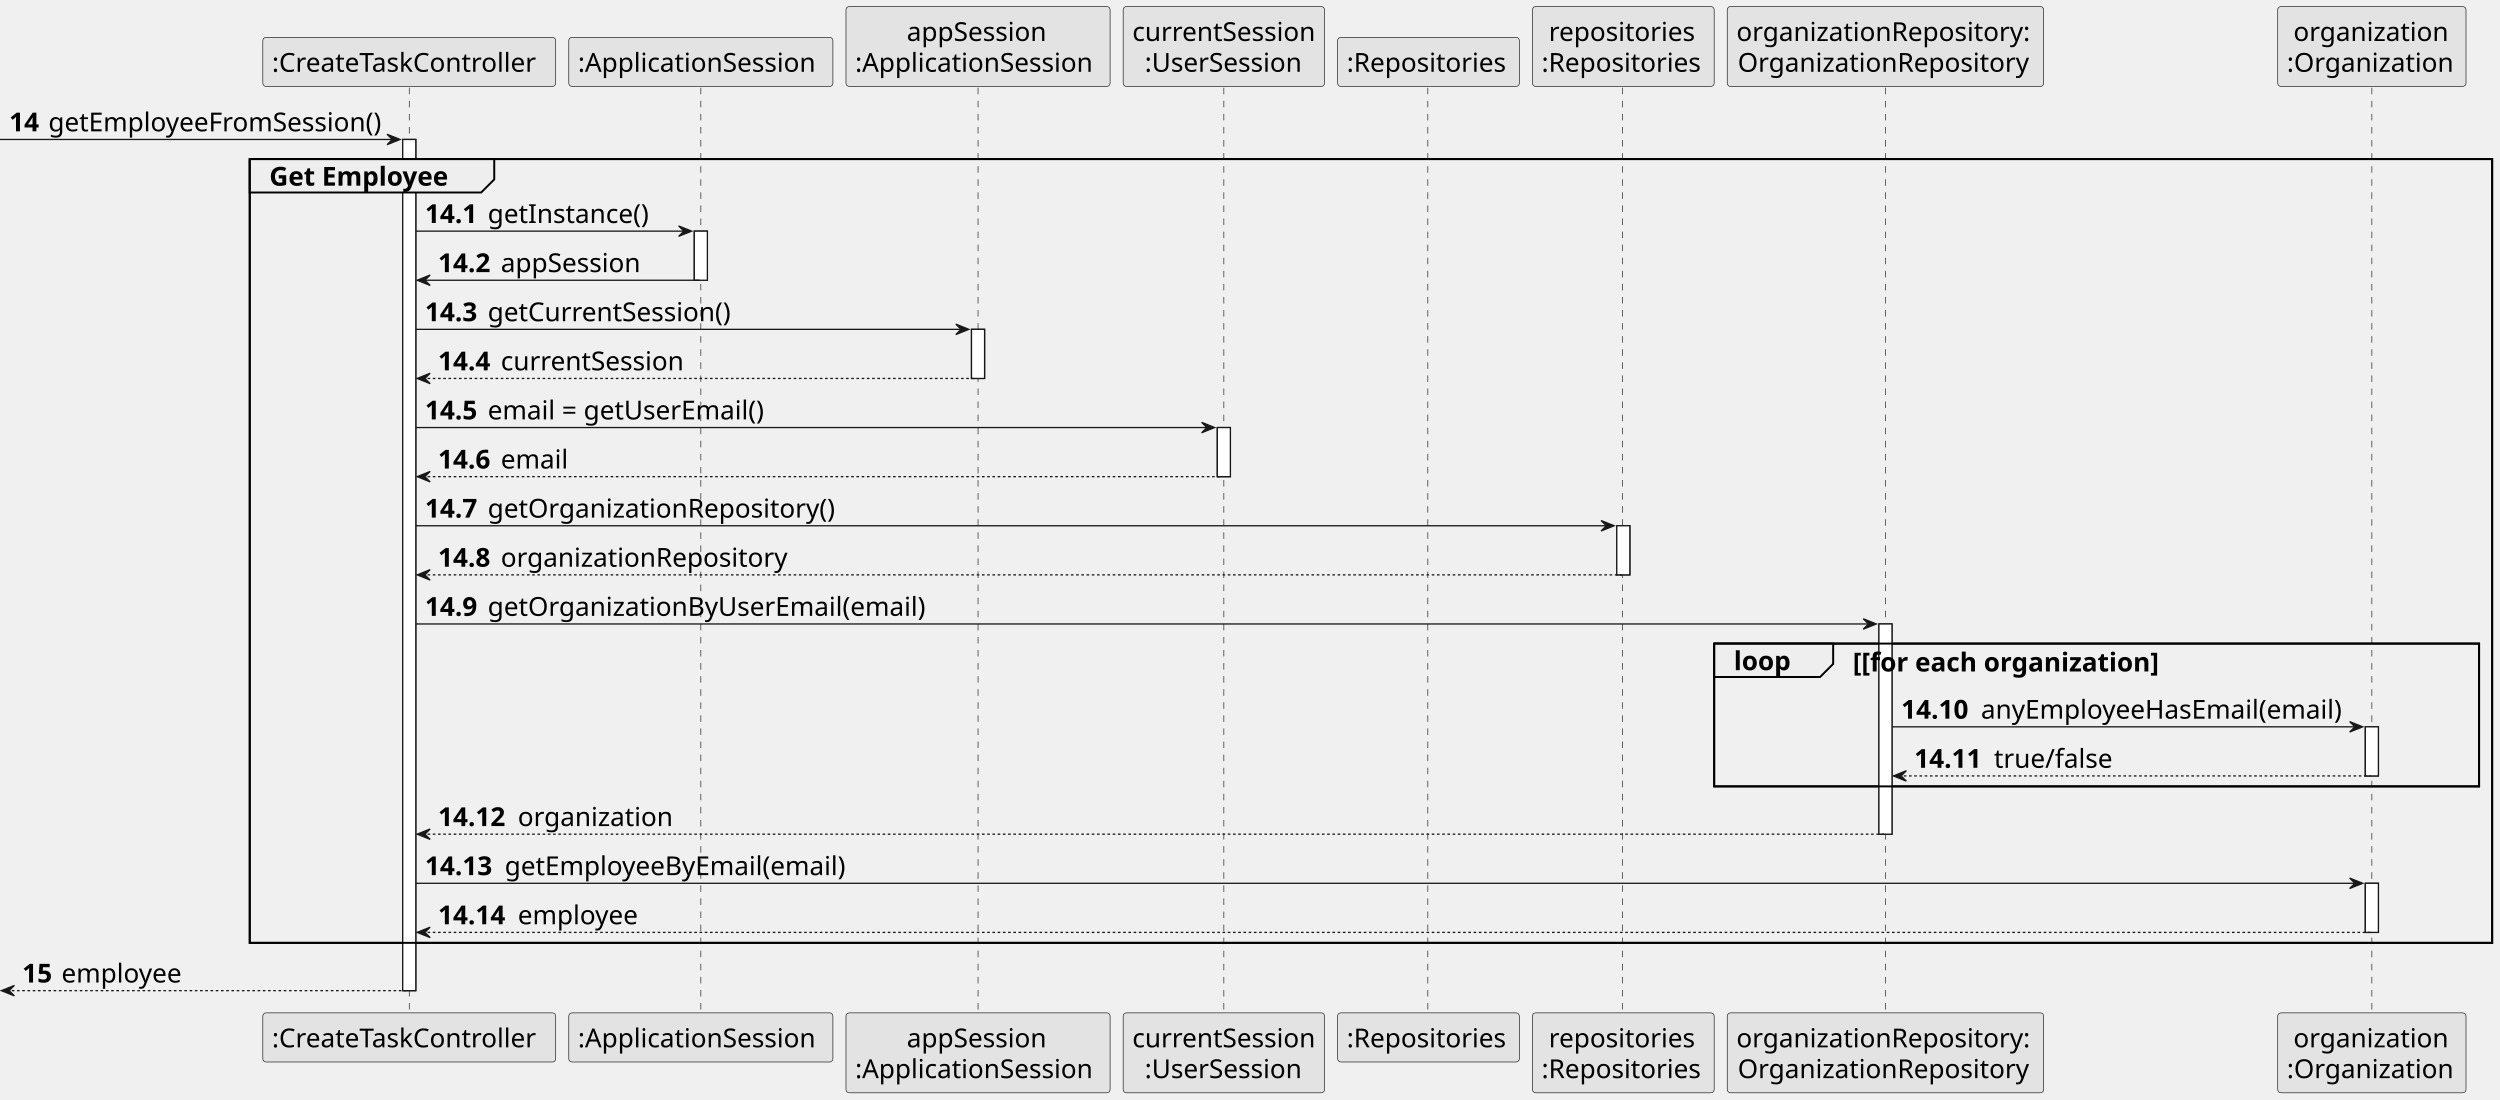
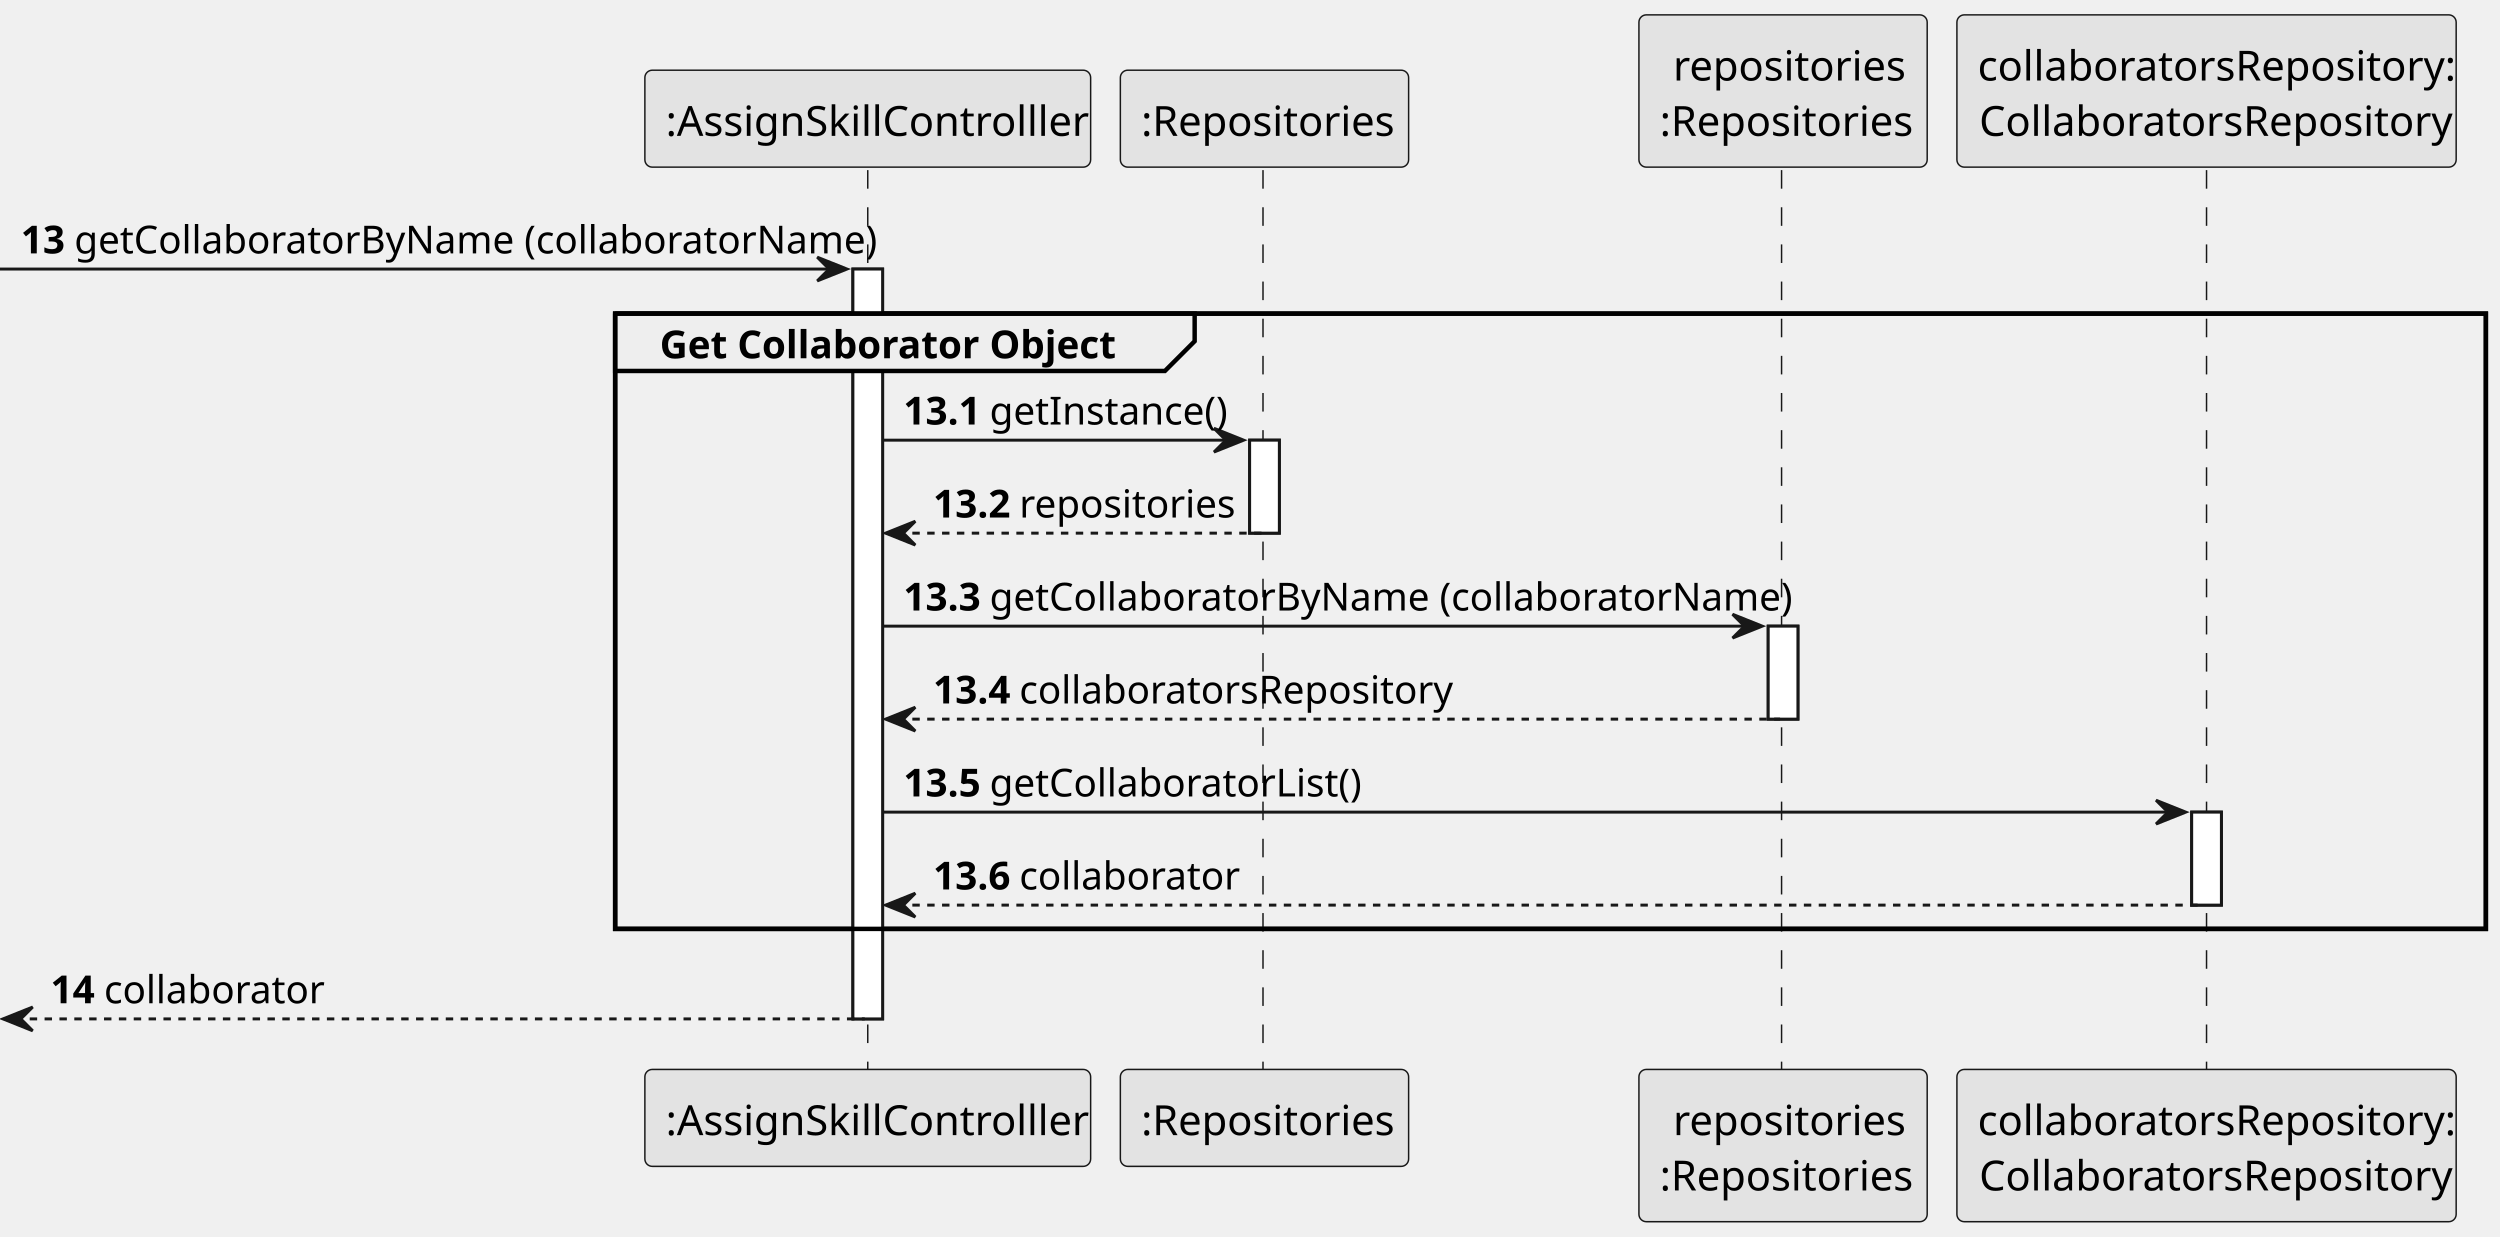
- <svg xmlns="http://www.w3.org/2000/svg" contentStyleType="text/css" height="841px" preserveAspectRatio="none" style="width:1912px;height:841px;background:#FFFFFF;" version="1.1" viewBox="0 0 1912 841" width="1912px" zoomAndPan="magnify">
+ <svg xmlns="http://www.w3.org/2000/svg" contentStyleType="text/css" height="333.6px" preserveAspectRatio="none" style="width:673px;height:333px;background:#FFFFFF;" version="1.1" viewBox="0 0 673 333" width="673.6px" zoomAndPan="magnify">
  <defs />
  <g>
-     <rect fill="#FFFFFF" height="650.984" style="stroke:#181818;stroke-width:1.0;" width="10" x="308" y="106.664" />
-     <rect fill="#FFFFFF" height="37.555" style="stroke:#181818;stroke-width:1.0;" width="10" x="531" y="176.773" />
-     <rect fill="#FFFFFF" height="37.555" style="stroke:#181818;stroke-width:1.0;" width="10" x="743" y="251.883" />
-     <rect fill="#FFFFFF" height="37.555" style="stroke:#181818;stroke-width:1.0;" width="10" x="931" y="326.992" />
-     <rect fill="#FFFFFF" height="37.555" style="stroke:#181818;stroke-width:1.0;" width="10" x="1236.5" y="402.102" />
-     <rect fill="#FFFFFF" height="160.773" style="stroke:#181818;stroke-width:1.0;" width="10" x="1437" y="477.211" />
-     <rect fill="#FFFFFF" height="37.555" style="stroke:#181818;stroke-width:1.0;" width="10" x="1809" y="555.875" />
-     <rect fill="#FFFFFF" height="37.555" style="stroke:#181818;stroke-width:1.0;" width="10" x="1809" y="675.539" />
-     <rect fill="none" height="599.43" style="stroke:#000000;stroke-width:1.5;" width="1715" x="191" y="121.664" />
-     <rect fill="none" height="109.219" style="stroke:#000000;stroke-width:1.5;" width="585" x="1311" y="492.211" />
-     <line style="stroke:#181818;stroke-width:0.5;stroke-dasharray:5.0,5.0;" x1="313" x2="313" y1="67.109" y2="775.648" />
-     <line style="stroke:#181818;stroke-width:0.5;stroke-dasharray:5.0,5.0;" x1="536" x2="536" y1="67.109" y2="775.648" />
-     <line style="stroke:#181818;stroke-width:0.5;stroke-dasharray:5.0,5.0;" x1="748" x2="748" y1="67.109" y2="775.648" />
-     <line style="stroke:#181818;stroke-width:0.5;stroke-dasharray:5.0,5.0;" x1="936" x2="936" y1="67.109" y2="775.648" />
-     <line style="stroke:#181818;stroke-width:0.5;stroke-dasharray:5.0,5.0;" x1="1092" x2="1092" y1="67.109" y2="775.648" />
-     <line style="stroke:#181818;stroke-width:0.5;stroke-dasharray:5.0,5.0;" x1="1241" x2="1241" y1="67.109" y2="775.648" />
-     <line style="stroke:#181818;stroke-width:0.5;stroke-dasharray:5.0,5.0;" x1="1442" x2="1442" y1="67.109" y2="775.648" />
-     <line style="stroke:#181818;stroke-width:0.5;stroke-dasharray:5.0,5.0;" x1="1814" x2="1814" y1="67.109" y2="775.648" />
-     <rect fill="#E3E3E3" height="37.555" rx="2.5" ry="2.5" style="stroke:#181818;stroke-width:0.5;" width="224" x="201" y="28.555" />
-     <text fill="#000000" font-family="sans-serif" font-size="20" lengthAdjust="spacing" textLength="210" x="208" y="54.891">:CreateTaskController</text>
-     <rect fill="#E3E3E3" height="37.555" rx="2.5" ry="2.5" style="stroke:#181818;stroke-width:0.5;" width="224" x="201" y="774.648" />
-     <text fill="#000000" font-family="sans-serif" font-size="20" lengthAdjust="spacing" textLength="210" x="208" y="800.984">:CreateTaskController</text>
-     <rect fill="#E3E3E3" height="37.555" rx="2.5" ry="2.5" style="stroke:#181818;stroke-width:0.5;" width="202" x="435" y="28.555" />
-     <text fill="#000000" font-family="sans-serif" font-size="20" lengthAdjust="spacing" textLength="188" x="442" y="54.891">:ApplicationSession</text>
-     <rect fill="#E3E3E3" height="37.555" rx="2.5" ry="2.5" style="stroke:#181818;stroke-width:0.5;" width="202" x="435" y="774.648" />
-     <text fill="#000000" font-family="sans-serif" font-size="20" lengthAdjust="spacing" textLength="188" x="442" y="800.984">:ApplicationSession</text>
-     <rect fill="#E3E3E3" height="61.109" rx="2.5" ry="2.5" style="stroke:#181818;stroke-width:0.5;" width="202" x="647" y="5" />
-     <text fill="#000000" font-family="sans-serif" font-size="20" lengthAdjust="spacing" textLength="109" x="693.5" y="31.336">appSession</text>
-     <text fill="#000000" font-family="sans-serif" font-size="20" lengthAdjust="spacing" textLength="188" x="654" y="54.891">:ApplicationSession</text>
-     <rect fill="#E3E3E3" height="61.109" rx="2.5" ry="2.5" style="stroke:#181818;stroke-width:0.5;" width="202" x="647" y="774.648" />
-     <text fill="#000000" font-family="sans-serif" font-size="20" lengthAdjust="spacing" textLength="109" x="693.5" y="800.984">appSession</text>
-     <text fill="#000000" font-family="sans-serif" font-size="20" lengthAdjust="spacing" textLength="188" x="654" y="824.539">:ApplicationSession</text>
-     <rect fill="#E3E3E3" height="61.109" rx="2.5" ry="2.5" style="stroke:#181818;stroke-width:0.5;" width="154" x="859" y="5" />
-     <text fill="#000000" font-family="sans-serif" font-size="20" lengthAdjust="spacing" textLength="140" x="866" y="31.336">currentSession</text>
-     <text fill="#000000" font-family="sans-serif" font-size="20" lengthAdjust="spacing" textLength="121" x="875.5" y="54.891">:UserSession</text>
-     <rect fill="#E3E3E3" height="61.109" rx="2.5" ry="2.5" style="stroke:#181818;stroke-width:0.5;" width="154" x="859" y="774.648" />
-     <text fill="#000000" font-family="sans-serif" font-size="20" lengthAdjust="spacing" textLength="140" x="866" y="800.984">currentSession</text>
-     <text fill="#000000" font-family="sans-serif" font-size="20" lengthAdjust="spacing" textLength="121" x="875.5" y="824.539">:UserSession</text>
-     <rect fill="#E3E3E3" height="37.555" rx="2.5" ry="2.5" style="stroke:#181818;stroke-width:0.5;" width="139" x="1023" y="28.555" />
-     <text fill="#000000" font-family="sans-serif" font-size="20" lengthAdjust="spacing" textLength="125" x="1030" y="54.891">:Repositories</text>
-     <rect fill="#E3E3E3" height="37.555" rx="2.5" ry="2.5" style="stroke:#181818;stroke-width:0.5;" width="139" x="1023" y="774.648" />
-     <text fill="#000000" font-family="sans-serif" font-size="20" lengthAdjust="spacing" textLength="125" x="1030" y="800.984">:Repositories</text>
-     <rect fill="#E3E3E3" height="61.109" rx="2.5" ry="2.5" style="stroke:#181818;stroke-width:0.5;" width="139" x="1172" y="5" />
-     <text fill="#000000" font-family="sans-serif" font-size="20" lengthAdjust="spacing" textLength="114" x="1184.5" y="31.336">repositories</text>
-     <text fill="#000000" font-family="sans-serif" font-size="20" lengthAdjust="spacing" textLength="125" x="1179" y="54.891">:Repositories</text>
-     <rect fill="#E3E3E3" height="61.109" rx="2.5" ry="2.5" style="stroke:#181818;stroke-width:0.5;" width="139" x="1172" y="774.648" />
-     <text fill="#000000" font-family="sans-serif" font-size="20" lengthAdjust="spacing" textLength="114" x="1184.5" y="800.984">repositories</text>
-     <text fill="#000000" font-family="sans-serif" font-size="20" lengthAdjust="spacing" textLength="125" x="1179" y="824.539">:Repositories</text>
-     <rect fill="#E3E3E3" height="61.109" rx="2.5" ry="2.5" style="stroke:#181818;stroke-width:0.5;" width="242" x="1321" y="5" />
-     <text fill="#000000" font-family="sans-serif" font-size="20" lengthAdjust="spacing" textLength="228" x="1328" y="31.336">organizationRepository:</text>
-     <text fill="#000000" font-family="sans-serif" font-size="20" lengthAdjust="spacing" textLength="226" x="1329" y="54.891">OrganizationRepository</text>
-     <rect fill="#E3E3E3" height="61.109" rx="2.5" ry="2.5" style="stroke:#181818;stroke-width:0.5;" width="242" x="1321" y="774.648" />
-     <text fill="#000000" font-family="sans-serif" font-size="20" lengthAdjust="spacing" textLength="228" x="1328" y="800.984">organizationRepository:</text>
-     <text fill="#000000" font-family="sans-serif" font-size="20" lengthAdjust="spacing" textLength="226" x="1329" y="824.539">OrganizationRepository</text>
-     <rect fill="#E3E3E3" height="61.109" rx="2.5" ry="2.5" style="stroke:#181818;stroke-width:0.5;" width="144" x="1742" y="5" />
-     <text fill="#000000" font-family="sans-serif" font-size="20" lengthAdjust="spacing" textLength="120" x="1754" y="31.336">organization</text>
-     <text fill="#000000" font-family="sans-serif" font-size="20" lengthAdjust="spacing" textLength="130" x="1749" y="54.891">:Organization</text>
-     <rect fill="#E3E3E3" height="61.109" rx="2.5" ry="2.5" style="stroke:#181818;stroke-width:0.5;" width="144" x="1742" y="774.648" />
-     <text fill="#000000" font-family="sans-serif" font-size="20" lengthAdjust="spacing" textLength="120" x="1754" y="800.984">organization</text>
-     <text fill="#000000" font-family="sans-serif" font-size="20" lengthAdjust="spacing" textLength="130" x="1749" y="824.539">:Organization</text>
-     <rect fill="#FFFFFF" height="650.984" style="stroke:#181818;stroke-width:1.0;" width="10" x="308" y="106.664" />
-     <rect fill="#FFFFFF" height="37.555" style="stroke:#181818;stroke-width:1.0;" width="10" x="531" y="176.773" />
-     <rect fill="#FFFFFF" height="37.555" style="stroke:#181818;stroke-width:1.0;" width="10" x="743" y="251.883" />
-     <rect fill="#FFFFFF" height="37.555" style="stroke:#181818;stroke-width:1.0;" width="10" x="931" y="326.992" />
-     <rect fill="#FFFFFF" height="37.555" style="stroke:#181818;stroke-width:1.0;" width="10" x="1236.5" y="402.102" />
-     <rect fill="#FFFFFF" height="160.773" style="stroke:#181818;stroke-width:1.0;" width="10" x="1437" y="477.211" />
-     <rect fill="#FFFFFF" height="37.555" style="stroke:#181818;stroke-width:1.0;" width="10" x="1809" y="555.875" />
-     <rect fill="#FFFFFF" height="37.555" style="stroke:#181818;stroke-width:1.0;" width="10" x="1809" y="675.539" />
-     <polygon fill="#181818" points="296,102.664,306,106.664,296,110.664,300,106.664" style="stroke:#181818;stroke-width:1.0;" />
-     <line style="stroke:#181818;stroke-width:1.0;" x1="0" x2="302" y1="106.664" y2="106.664" />
-     <text fill="#000000" font-family="sans-serif" font-size="20" font-weight="bold" lengthAdjust="spacing" textLength="26" x="7" y="100.445">14</text>
-     <text fill="#000000" font-family="sans-serif" font-size="20" lengthAdjust="spacing" textLength="259" x="37" y="100.445">getEmployeeFromSession()</text>
-     <path d="M191,121.664 L378,121.664 L378,137.219 L368,147.219 L191,147.219 L191,121.664 " fill="#EEEEEE" style="stroke:#000000;stroke-width:1.5;" />
-     <rect fill="none" height="599.43" style="stroke:#000000;stroke-width:1.5;" width="1715" x="191" y="121.664" />
-     <text fill="#000000" font-family="sans-serif" font-size="20" font-weight="bold" lengthAdjust="spacing" textLength="142" x="206" y="142">Get Employee</text>
-     <polygon fill="#181818" points="519,172.773,529,176.773,519,180.773,523,176.773" style="stroke:#181818;stroke-width:1.0;" />
-     <line style="stroke:#181818;stroke-width:1.0;" x1="318" x2="525" y1="176.773" y2="176.773" />
-     <text fill="#000000" font-family="sans-serif" font-size="20" font-weight="bold" lengthAdjust="spacing" textLength="44" x="325" y="170.555">14.1</text>
-     <text fill="#000000" font-family="sans-serif" font-size="20" lengthAdjust="spacing" textLength="123" x="373" y="170.555">getInstance()</text>
-     <polygon fill="#181818" points="329,210.328,319,214.328,329,218.328,325,214.328" style="stroke:#181818;stroke-width:1.0;" />
-     <line style="stroke:#181818;stroke-width:1.0;" x1="323" x2="535" y1="214.328" y2="214.328" />
-     <text fill="#000000" font-family="sans-serif" font-size="20" font-weight="bold" lengthAdjust="spacing" textLength="44" x="335" y="208.109">14.2</text>
-     <text fill="#000000" font-family="sans-serif" font-size="20" lengthAdjust="spacing" textLength="109" x="383" y="208.109">appSession</text>
-     <polygon fill="#181818" points="731,247.883,741,251.883,731,255.883,735,251.883" style="stroke:#181818;stroke-width:1.0;" />
-     <line style="stroke:#181818;stroke-width:1.0;" x1="318" x2="737" y1="251.883" y2="251.883" />
-     <text fill="#000000" font-family="sans-serif" font-size="20" font-weight="bold" lengthAdjust="spacing" textLength="44" x="325" y="245.664">14.3</text>
-     <text fill="#000000" font-family="sans-serif" font-size="20" lengthAdjust="spacing" textLength="188" x="373" y="245.664">getCurrentSession()</text>
-     <polygon fill="#181818" points="329,285.438,319,289.438,329,293.438,325,289.438" style="stroke:#181818;stroke-width:1.0;" />
-     <line style="stroke:#181818;stroke-width:1.0;stroke-dasharray:2.0,2.0;" x1="323" x2="747" y1="289.438" y2="289.438" />
-     <text fill="#000000" font-family="sans-serif" font-size="20" font-weight="bold" lengthAdjust="spacing" textLength="44" x="335" y="283.219">14.4</text>
-     <text fill="#000000" font-family="sans-serif" font-size="20" lengthAdjust="spacing" textLength="140" x="383" y="283.219">currentSession</text>
-     <polygon fill="#181818" points="919,322.992,929,326.992,919,330.992,923,326.992" style="stroke:#181818;stroke-width:1.0;" />
-     <line style="stroke:#181818;stroke-width:1.0;" x1="318" x2="925" y1="326.992" y2="326.992" />
-     <text fill="#000000" font-family="sans-serif" font-size="20" font-weight="bold" lengthAdjust="spacing" textLength="44" x="325" y="320.773">14.5</text>
-     <text fill="#000000" font-family="sans-serif" font-size="20" lengthAdjust="spacing" textLength="221" x="373" y="320.773">email = getUserEmail()</text>
-     <polygon fill="#181818" points="329,360.547,319,364.547,329,368.547,325,364.547" style="stroke:#181818;stroke-width:1.0;" />
-     <line style="stroke:#181818;stroke-width:1.0;stroke-dasharray:2.0,2.0;" x1="323" x2="935" y1="364.547" y2="364.547" />
-     <text fill="#000000" font-family="sans-serif" font-size="20" font-weight="bold" lengthAdjust="spacing" textLength="44" x="335" y="358.328">14.6</text>
-     <text fill="#000000" font-family="sans-serif" font-size="20" lengthAdjust="spacing" textLength="53" x="383" y="358.328">email</text>
-     <polygon fill="#181818" points="1224.5,398.102,1234.5,402.102,1224.5,406.102,1228.5,402.102" style="stroke:#181818;stroke-width:1.0;" />
-     <line style="stroke:#181818;stroke-width:1.0;" x1="318" x2="1230.5" y1="402.102" y2="402.102" />
-     <text fill="#000000" font-family="sans-serif" font-size="20" font-weight="bold" lengthAdjust="spacing" textLength="44" x="325" y="395.883">14.7</text>
-     <text fill="#000000" font-family="sans-serif" font-size="20" lengthAdjust="spacing" textLength="270" x="373" y="395.883">getOrganizationRepository()</text>
-     <polygon fill="#181818" points="329,435.656,319,439.656,329,443.656,325,439.656" style="stroke:#181818;stroke-width:1.0;" />
-     <line style="stroke:#181818;stroke-width:1.0;stroke-dasharray:2.0,2.0;" x1="323" x2="1240.5" y1="439.656" y2="439.656" />
-     <text fill="#000000" font-family="sans-serif" font-size="20" font-weight="bold" lengthAdjust="spacing" textLength="44" x="335" y="433.438">14.8</text>
-     <text fill="#000000" font-family="sans-serif" font-size="20" lengthAdjust="spacing" textLength="222" x="383" y="433.438">organizationRepository</text>
-     <polygon fill="#181818" points="1425,473.211,1435,477.211,1425,481.211,1429,477.211" style="stroke:#181818;stroke-width:1.0;" />
-     <line style="stroke:#181818;stroke-width:1.0;" x1="318" x2="1431" y1="477.211" y2="477.211" />
-     <text fill="#000000" font-family="sans-serif" font-size="20" font-weight="bold" lengthAdjust="spacing" textLength="44" x="325" y="470.992">14.9</text>
-     <text fill="#000000" font-family="sans-serif" font-size="20" lengthAdjust="spacing" textLength="339" x="373" y="470.992">getOrganizationByUserEmail(email)</text>
-     <path d="M1311,492.211 L1402,492.211 L1402,507.766 L1392,517.766 L1311,517.766 L1311,492.211 " fill="#EEEEEE" style="stroke:#000000;stroke-width:1.5;" />
-     <rect fill="none" height="109.219" style="stroke:#000000;stroke-width:1.5;" width="585" x="1311" y="492.211" />
-     <text fill="#000000" font-family="sans-serif" font-size="20" font-weight="bold" lengthAdjust="spacing" textLength="46" x="1326" y="512.547">loop</text>
-     <text fill="#000000" font-family="sans-serif" font-size="20" font-weight="bold" lengthAdjust="spacing" textLength="245" x="1417" y="513.547">[[for each organization]</text>
-     <polygon fill="#181818" points="1797,551.875,1807,555.875,1797,559.875,1801,555.875" style="stroke:#181818;stroke-width:1.0;" />
-     <line style="stroke:#181818;stroke-width:1.0;" x1="1447" x2="1803" y1="555.875" y2="555.875" />
-     <text fill="#000000" font-family="sans-serif" font-size="20" font-weight="bold" lengthAdjust="spacing" textLength="57" x="1454" y="549.656">14.10</text>
-     <text fill="#000000" font-family="sans-serif" font-size="20" lengthAdjust="spacing" textLength="282" x="1515" y="549.656">anyEmployeeHasEmail(email)</text>
-     <polygon fill="#181818" points="1458,589.43,1448,593.43,1458,597.43,1454,593.43" style="stroke:#181818;stroke-width:1.0;" />
-     <line style="stroke:#181818;stroke-width:1.0;stroke-dasharray:2.0,2.0;" x1="1452" x2="1813" y1="593.43" y2="593.43" />
-     <text fill="#000000" font-family="sans-serif" font-size="20" font-weight="bold" lengthAdjust="spacing" textLength="57" x="1464" y="587.211">14.11</text>
-     <text fill="#000000" font-family="sans-serif" font-size="20" lengthAdjust="spacing" textLength="93" x="1525" y="587.211">true/false</text>
-     <polygon fill="#181818" points="329,633.984,319,637.984,329,641.984,325,637.984" style="stroke:#181818;stroke-width:1.0;" />
-     <line style="stroke:#181818;stroke-width:1.0;stroke-dasharray:2.0,2.0;" x1="323" x2="1441" y1="637.984" y2="637.984" />
-     <text fill="#000000" font-family="sans-serif" font-size="20" font-weight="bold" lengthAdjust="spacing" textLength="57" x="335" y="631.766">14.12</text>
-     <text fill="#000000" font-family="sans-serif" font-size="20" lengthAdjust="spacing" textLength="120" x="396" y="631.766">organization</text>
-     <polygon fill="#181818" points="1797,671.539,1807,675.539,1797,679.539,1801,675.539" style="stroke:#181818;stroke-width:1.0;" />
-     <line style="stroke:#181818;stroke-width:1.0;" x1="318" x2="1803" y1="675.539" y2="675.539" />
-     <text fill="#000000" font-family="sans-serif" font-size="20" font-weight="bold" lengthAdjust="spacing" textLength="57" x="325" y="669.32">14.13</text>
-     <text fill="#000000" font-family="sans-serif" font-size="20" lengthAdjust="spacing" textLength="265" x="386" y="669.32">getEmployeeByEmail(email)</text>
-     <polygon fill="#181818" points="329,709.094,319,713.094,329,717.094,325,713.094" style="stroke:#181818;stroke-width:1.0;" />
-     <line style="stroke:#181818;stroke-width:1.0;stroke-dasharray:2.0,2.0;" x1="323" x2="1813" y1="713.094" y2="713.094" />
-     <text fill="#000000" font-family="sans-serif" font-size="20" font-weight="bold" lengthAdjust="spacing" textLength="57" x="335" y="706.875">14.14</text>
-     <text fill="#000000" font-family="sans-serif" font-size="20" lengthAdjust="spacing" textLength="93" x="396" y="706.875">employee</text>
-     <polygon fill="#181818" points="11,753.648,1,757.648,11,761.648,7,757.648" style="stroke:#181818;stroke-width:1.0;" />
-     <line style="stroke:#181818;stroke-width:1.0;stroke-dasharray:2.0,2.0;" x1="5" x2="312" y1="757.648" y2="757.648" />
-     <text fill="#000000" font-family="sans-serif" font-size="20" font-weight="bold" lengthAdjust="spacing" textLength="26" x="17" y="751.43">15</text>
-     <text fill="#000000" font-family="sans-serif" font-size="20" lengthAdjust="spacing" textLength="93" x="47" y="751.43">employee</text>
+     <rect fill="#FFFFFF" height="201.863" style="stroke:#181818;stroke-width:0.8;" width="8" x="229.6" y="72.427" />
+     <rect fill="#FFFFFF" height="25.033" style="stroke:#181818;stroke-width:0.8;" width="8" x="336.4" y="118.492" />
+     <rect fill="#FFFFFF" height="25.033" style="stroke:#181818;stroke-width:0.8;" width="8" x="476" y="168.558" />
+     <rect fill="#FFFFFF" height="25.033" style="stroke:#181818;stroke-width:0.8;" width="8" x="590" y="218.623" />
+     <rect fill="none" height="165.63" style="stroke:#000000;stroke-width:1.2;" width="503.6" x="165.6" y="84.427" />
+     <line style="stroke:#181818;stroke-width:0.4;stroke-dasharray:5.0,5.0;" x1="233.6" x2="233.6" y1="45.794" y2="288.689" />
+     <line style="stroke:#181818;stroke-width:0.4;stroke-dasharray:5.0,5.0;" x1="340" x2="340" y1="45.794" y2="288.689" />
+     <line style="stroke:#181818;stroke-width:0.4;stroke-dasharray:5.0,5.0;" x1="479.6" x2="479.6" y1="45.794" y2="288.689" />
+     <line style="stroke:#181818;stroke-width:0.4;stroke-dasharray:5.0,5.0;" x1="594" x2="594" y1="45.794" y2="288.689" />
+     <rect fill="#E3E3E3" height="26.097" rx="2" ry="2" style="stroke:#181818;stroke-width:0.4;" width="120" x="173.6" y="18.897" />
+     <text fill="#000000" font-family="sans-serif" font-size="11.2" lengthAdjust="spacing" textLength="108.8" x="179.2" y="36.583">:AssignSkillControlller</text>
+     <rect fill="#E3E3E3" height="26.097" rx="2" ry="2" style="stroke:#181818;stroke-width:0.4;" width="120" x="173.6" y="287.889" />
+     <text fill="#000000" font-family="sans-serif" font-size="11.2" lengthAdjust="spacing" textLength="108.8" x="179.2" y="305.575">:AssignSkillControlller</text>
+     <rect fill="#E3E3E3" height="26.097" rx="2" ry="2" style="stroke:#181818;stroke-width:0.4;" width="77.6" x="301.6" y="18.897" />
+     <text fill="#000000" font-family="sans-serif" font-size="11.2" lengthAdjust="spacing" textLength="66.4" x="307.2" y="36.583">:Repositories</text>
+     <rect fill="#E3E3E3" height="26.097" rx="2" ry="2" style="stroke:#181818;stroke-width:0.4;" width="77.6" x="301.6" y="287.889" />
+     <text fill="#000000" font-family="sans-serif" font-size="11.2" lengthAdjust="spacing" textLength="66.4" x="307.2" y="305.575">:Repositories</text>
+     <rect fill="#E3E3E3" height="40.994" rx="2" ry="2" style="stroke:#181818;stroke-width:0.4;" width="77.6" x="441.2" y="4" />
+     <text fill="#000000" font-family="sans-serif" font-size="11.2" lengthAdjust="spacing" textLength="59.2" x="450.4" y="21.686">repositories</text>
+     <text fill="#000000" font-family="sans-serif" font-size="11.2" lengthAdjust="spacing" textLength="66.4" x="446.8" y="36.583">:Repositories</text>
+     <rect fill="#E3E3E3" height="40.994" rx="2" ry="2" style="stroke:#181818;stroke-width:0.4;" width="77.6" x="441.2" y="287.889" />
+     <text fill="#000000" font-family="sans-serif" font-size="11.2" lengthAdjust="spacing" textLength="59.2" x="450.4" y="305.575">repositories</text>
+     <text fill="#000000" font-family="sans-serif" font-size="11.2" lengthAdjust="spacing" textLength="66.4" x="446.8" y="320.472">:Repositories</text>
+     <rect fill="#E3E3E3" height="40.994" rx="2" ry="2" style="stroke:#181818;stroke-width:0.4;" width="134.4" x="526.8" y="4" />
+     <text fill="#000000" font-family="sans-serif" font-size="11.2" lengthAdjust="spacing" textLength="123.2" x="532.4" y="21.686">collaboratorsRepository:</text>
+     <text fill="#000000" font-family="sans-serif" font-size="11.2" lengthAdjust="spacing" textLength="122.4" x="532.8" y="36.583">CollaboratorsRepository</text>
+     <rect fill="#E3E3E3" height="40.994" rx="2" ry="2" style="stroke:#181818;stroke-width:0.4;" width="134.4" x="526.8" y="287.889" />
+     <text fill="#000000" font-family="sans-serif" font-size="11.2" lengthAdjust="spacing" textLength="123.2" x="532.4" y="305.575">collaboratorsRepository:</text>
+     <text fill="#000000" font-family="sans-serif" font-size="11.2" lengthAdjust="spacing" textLength="122.4" x="532.8" y="320.472">CollaboratorsRepository</text>
+     <rect fill="#FFFFFF" height="201.863" style="stroke:#181818;stroke-width:0.8;" width="8" x="229.6" y="72.427" />
+     <rect fill="#FFFFFF" height="25.033" style="stroke:#181818;stroke-width:0.8;" width="8" x="336.4" y="118.492" />
+     <rect fill="#FFFFFF" height="25.033" style="stroke:#181818;stroke-width:0.8;" width="8" x="476" y="168.558" />
+     <rect fill="#FFFFFF" height="25.033" style="stroke:#181818;stroke-width:0.8;" width="8" x="590" y="218.623" />
+     <polygon fill="#181818" points="220,69.227,228,72.427,220,75.627,223.2,72.427" style="stroke:#181818;stroke-width:0.8;" />
+     <line style="stroke:#181818;stroke-width:0.8;" x1="0" x2="224.8" y1="72.427" y2="72.427" />
+     <text fill="#000000" font-family="sans-serif" font-size="10.4" font-weight="bold" lengthAdjust="spacing" textLength="11.2" x="5.6" y="68.216">13</text>
+     <text fill="#000000" font-family="sans-serif" font-size="10.4" lengthAdjust="spacing" textLength="200" x="20" y="68.216">getCollaboratorByName (collaboratorName)</text>
+     <path d="M165.6,84.427 L321.6,84.427 L321.6,91.859 L313.6,99.859 L165.6,99.859 L165.6,84.427 " fill="#EEEEEE" style="stroke:#000000;stroke-width:1.2;" />
+     <rect fill="none" height="165.63" style="stroke:#000000;stroke-width:1.2;" width="503.6" x="165.6" y="84.427" />
+     <text fill="#000000" font-family="sans-serif" font-size="10.4" font-weight="bold" lengthAdjust="spacing" textLength="120" x="177.6" y="96.449">Get Collaborator Object</text>
+     <polygon fill="#181818" points="326.8,115.292,334.8,118.492,326.8,121.692,330,118.492" style="stroke:#181818;stroke-width:0.8;" />
+     <line style="stroke:#181818;stroke-width:0.8;" x1="237.6" x2="331.6" y1="118.492" y2="118.492" />
+     <text fill="#000000" font-family="sans-serif" font-size="10.4" font-weight="bold" lengthAdjust="spacing" textLength="20" x="243.2" y="114.282">13.1</text>
+     <text fill="#000000" font-family="sans-serif" font-size="10.4" lengthAdjust="spacing" textLength="60" x="266.4" y="114.282">getInstance()</text>
+     <polygon fill="#181818" points="246.4,140.325,238.4,143.525,246.4,146.725,243.2,143.525" style="stroke:#181818;stroke-width:0.8;" />
+     <line style="stroke:#181818;stroke-width:0.8;stroke-dasharray:2.0,2.0;" x1="241.6" x2="339.6" y1="143.525" y2="143.525" />
+     <text fill="#000000" font-family="sans-serif" font-size="10.4" font-weight="bold" lengthAdjust="spacing" textLength="20" x="251.2" y="139.315">13.2</text>
+     <text fill="#000000" font-family="sans-serif" font-size="10.4" lengthAdjust="spacing" textLength="53.6" x="274.4" y="139.315">repositories</text>
+     <polygon fill="#181818" points="466.4,165.358,474.4,168.558,466.4,171.758,469.6,168.558" style="stroke:#181818;stroke-width:0.8;" />
+     <line style="stroke:#181818;stroke-width:0.8;" x1="237.6" x2="471.2" y1="168.558" y2="168.558" />
+     <text fill="#000000" font-family="sans-serif" font-size="10.4" font-weight="bold" lengthAdjust="spacing" textLength="20" x="243.2" y="164.348">13.3</text>
+     <text fill="#000000" font-family="sans-serif" font-size="10.4" lengthAdjust="spacing" textLength="200" x="266.4" y="164.348">getCollaboratorByName (collaboratorName)</text>
+     <polygon fill="#181818" points="246.4,190.391,238.4,193.591,246.4,196.791,243.2,193.591" style="stroke:#181818;stroke-width:0.8;" />
+     <line style="stroke:#181818;stroke-width:0.8;stroke-dasharray:2.0,2.0;" x1="241.6" x2="479.2" y1="193.591" y2="193.591" />
+     <text fill="#000000" font-family="sans-serif" font-size="10.4" font-weight="bold" lengthAdjust="spacing" textLength="20" x="251.2" y="189.381">13.4</text>
+     <text fill="#000000" font-family="sans-serif" font-size="10.4" lengthAdjust="spacing" textLength="108.8" x="274.4" y="189.381">collaboratorsRepository</text>
+     <polygon fill="#181818" points="580.4,215.423,588.4,218.623,580.4,221.823,583.6,218.623" style="stroke:#181818;stroke-width:0.8;" />
+     <line style="stroke:#181818;stroke-width:0.8;" x1="237.6" x2="585.2" y1="218.623" y2="218.623" />
+     <text fill="#000000" font-family="sans-serif" font-size="10.4" font-weight="bold" lengthAdjust="spacing" textLength="20" x="243.2" y="214.413">13.5</text>
+     <text fill="#000000" font-family="sans-serif" font-size="10.4" lengthAdjust="spacing" textLength="92.8" x="266.4" y="214.413">getCollaboratorList()</text>
+     <polygon fill="#181818" points="246.4,240.456,238.4,243.656,246.4,246.856,243.2,243.656" style="stroke:#181818;stroke-width:0.8;" />
+     <line style="stroke:#181818;stroke-width:0.8;stroke-dasharray:2.0,2.0;" x1="241.6" x2="593.2" y1="243.656" y2="243.656" />
+     <text fill="#000000" font-family="sans-serif" font-size="10.4" font-weight="bold" lengthAdjust="spacing" textLength="20" x="251.2" y="239.446">13.6</text>
+     <text fill="#000000" font-family="sans-serif" font-size="10.4" lengthAdjust="spacing" textLength="53.6" x="274.4" y="239.446">collaborator</text>
+     <polygon fill="#181818" points="8.8,271.089,0.8,274.289,8.8,277.489,5.6,274.289" style="stroke:#181818;stroke-width:0.8;" />
+     <line style="stroke:#181818;stroke-width:0.8;stroke-dasharray:2.0,2.0;" x1="4" x2="232.8" y1="274.289" y2="274.289" />
+     <text fill="#000000" font-family="sans-serif" font-size="10.4" font-weight="bold" lengthAdjust="spacing" textLength="11.2" x="13.6" y="270.079">14</text>
+     <text fill="#000000" font-family="sans-serif" font-size="10.4" lengthAdjust="spacing" textLength="53.6" x="28" y="270.079">collaborator</text>
  </g>
</svg>
